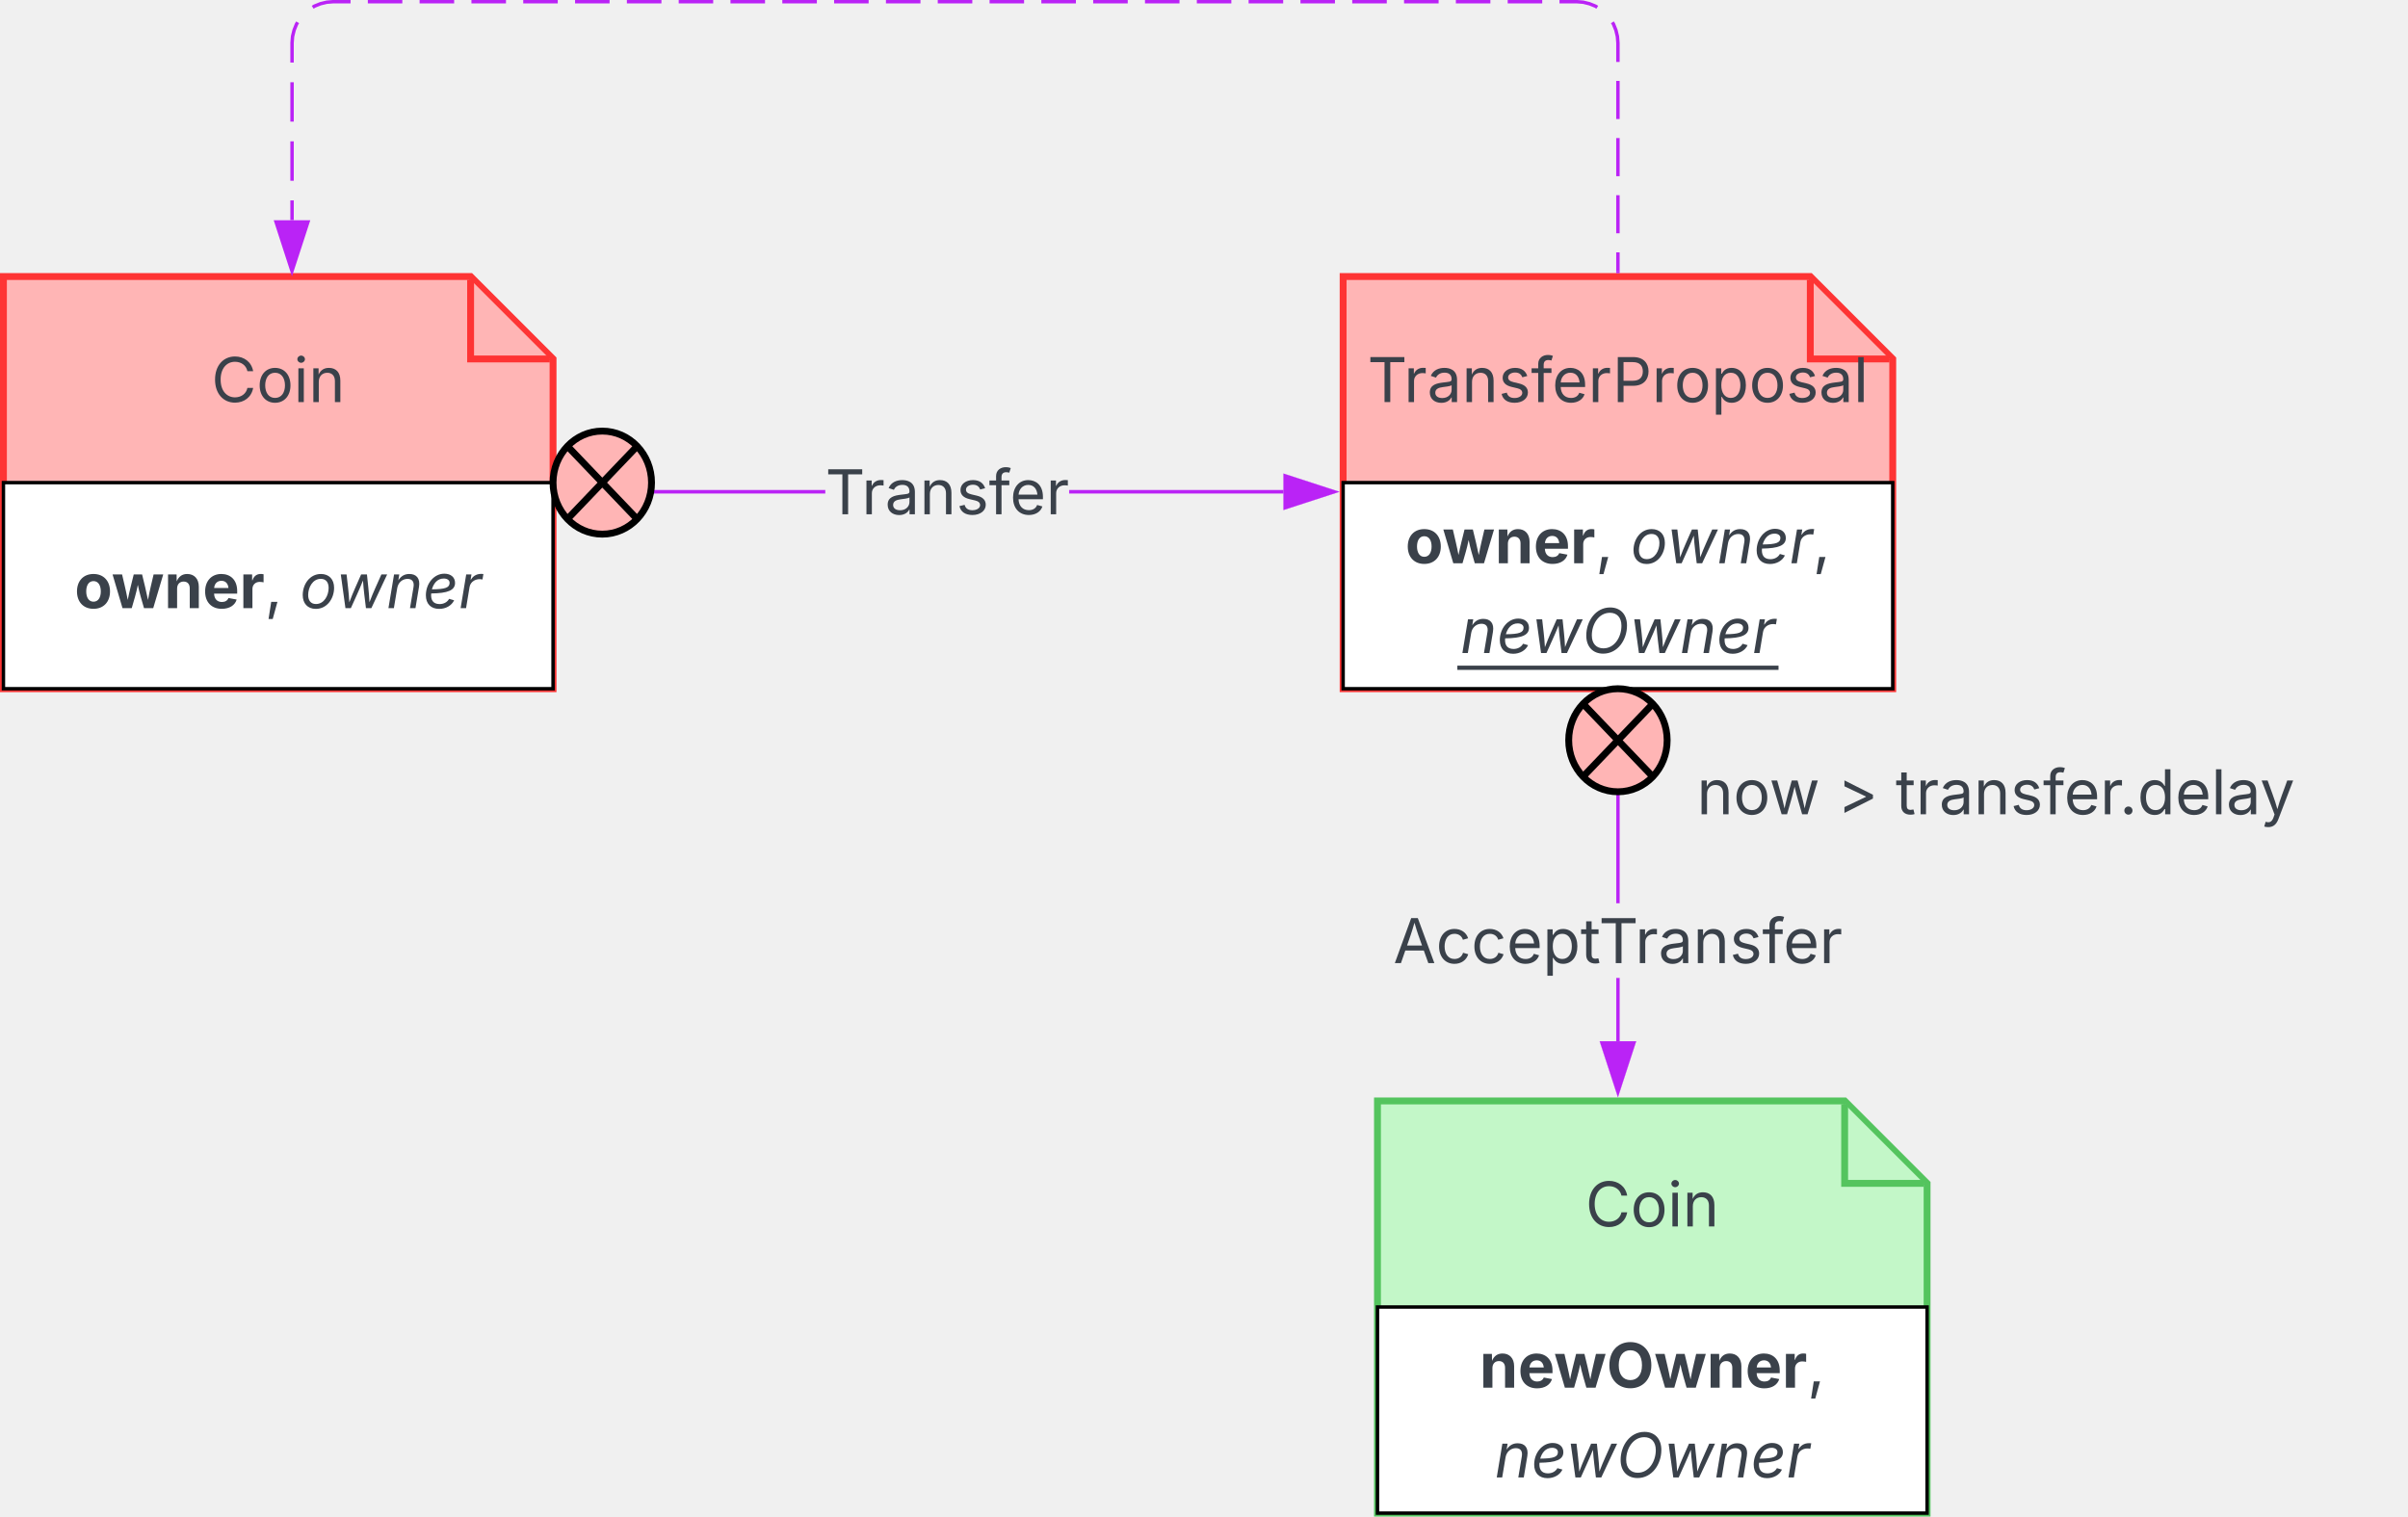
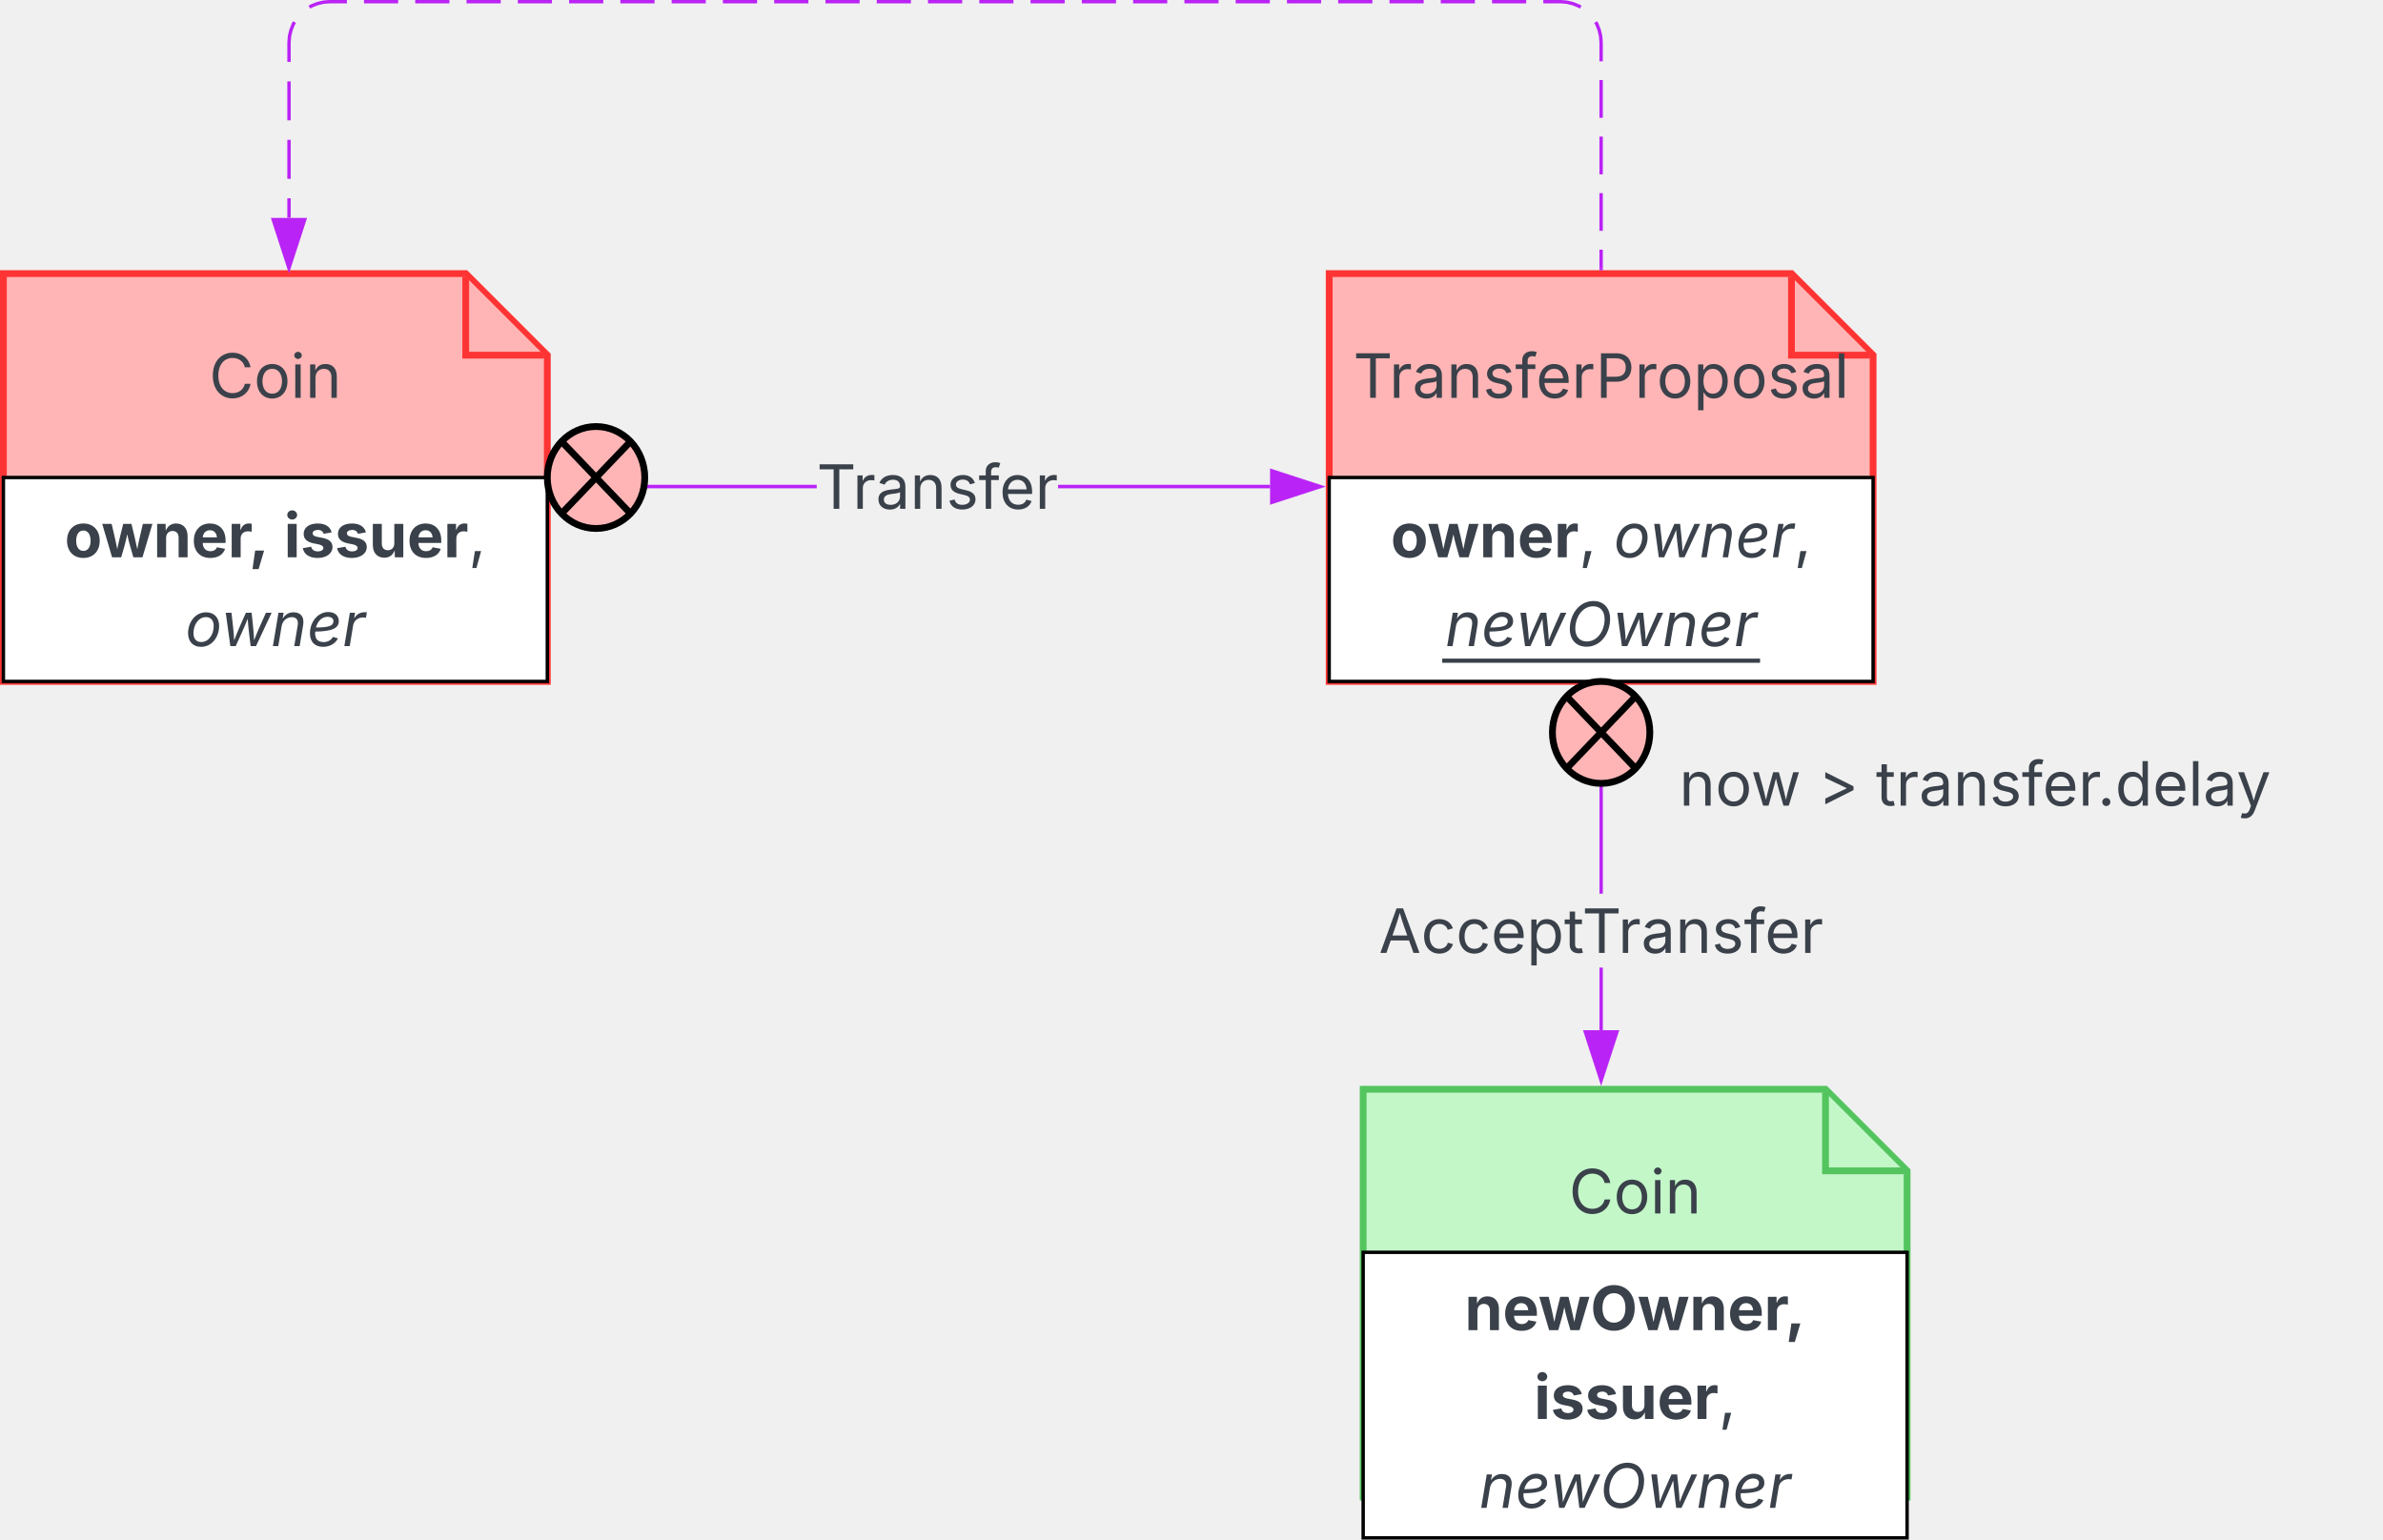
- <svg xmlns="http://www.w3.org/2000/svg" xmlns:ns1="lucid" xmlns:xlink="http://www.w3.org/1999/xlink" width="701" height="441.5">
+ <svg xmlns="http://www.w3.org/2000/svg" xmlns:ns1="lucid" xmlns:xlink="http://www.w3.org/1999/xlink" width="701" height="453.02">
  <g transform="translate(1701 1360.5)" ns1:page-tab-id="0_0">
    <path d="M-1460.76-1216.86H-1539v-.95h78.24zm133.38 0h-62.36v-.95h62.36z" stroke="#ba23f6" stroke-width=".05" fill="#ba23f6" />
    <path d="M-1539-1216.86h-.5v-.95h.5z" fill="#ba23f6" />
    <path stroke="#ba23f6" stroke-width=".05" fill="#ba23f6" />
    <path d="M-1312.62-1217.33l-14.26 4.63v-9.27z" fill="#ba23f6" />
    <path d="M-1311.08-1217.33l-16.28 5.3v-10.6zm-15.33 3.98l12.25-3.98-12.26-4z" stroke="#ba23f6" stroke-width=".05" fill="#ba23f6" />
    <use xlink:href="#a" transform="matrix(1,0,0,1,-1460.762,-1228.223) translate(0.005 17.4375)" />
    <path d="M-1229.53-1057.38h-.94v-18.4h.94zm0-40.18h-.94V-1159h.94z" stroke="#ba23f6" stroke-width=".05" fill="#ba23f6" />
    <path d="M-1229.53-1159h-.94v-.5h.94z" fill="#ba23f6" />
    <path stroke="#ba23f6" stroke-width=".05" fill="#ba23f6" />
    <path d="M-1230-1042.62l-4.63-14.26h9.27z" fill="#ba23f6" />
    <path d="M-1230-1041.08l-5.3-16.28h10.6zm-3.98-15.33l3.98 12.25 3.98-12.26z" stroke="#ba23f6" stroke-width=".05" fill="#ba23f6" />
    <use xlink:href="#b" transform="matrix(1,0,0,1,-1295.404,-1097.556) translate(0.005 17.4375)" />
    <path d="M-1240-1152a8 8 0 0 1 8-8h224a8 8 0 0 1 8 8v44a8 8 0 0 1-8 8h-224a8 8 0 0 1-8-8z" fill="none" />
    <use xlink:href="#c" transform="matrix(1,0,0,1,-1240,-1160) translate(32.96191 36.54785)" />
    <use xlink:href="#d" transform="matrix(1,0,0,1,-1240,-1160) translate(73.85742 36.54785)" />
    <use xlink:href="#e" transform="matrix(1,0,0,1,-1240,-1160) translate(90.8291 36.54785)" />
    <path d="M-1300-1040h136l24 24v96h-160z" stroke="#54c45e" stroke-width="2" fill="#c3f7c8" />
    <path d="M-1164-1039.05v23.05h23.05" stroke="#54c45e" stroke-width="2" fill="#c3f7c8" />
-     <path d="M-1300-980h160v60h-160z" stroke="#000" fill="#fff" />
-     <use xlink:href="#f" transform="matrix(1,0,0,1,-1295,-975) translate(24.7002 18.48027)" />
-     <use xlink:href="#g" transform="matrix(1,0,0,1,-1295,-975) translate(29.15186 44.61543)" />
+     <path d="M-1300-992.02h160V-908h-160z" stroke="#000" fill="#fff" />
+     <use xlink:href="#f" transform="matrix(1,0,0,1,-1295,-987.0248) translate(24.84961 17.9127)" />
+     <use xlink:href="#g" transform="matrix(1,0,0,1,-1295,-987.0248) translate(45.25781 44.04785)" />
+     <use xlink:href="#h" transform="matrix(1,0,0,1,-1295,-987.0248) translate(29.15186 70.18301)" />
    <path d="M-1300-1032a8 8 0 0 1 8-8h144a8 8 0 0 1 8 8v44a8 8 0 0 1-8 8h-144a8 8 0 0 1-8-8z" fill="none" />
-     <use xlink:href="#h" transform="matrix(1,0,0,1,-1300,-1040) translate(60.53223 36.54785)" />
+     <use xlink:href="#i" transform="matrix(1,0,0,1,-1300,-1040) translate(60.53223 36.54785)" />
    <path d="M-1310-1280h136l24 24v96h-160z" stroke="#fe3434" stroke-width="2" fill="#ffb5b5" />
    <path d="M-1174-1279.05v23.05h23.05" stroke="#fe3434" stroke-width="2" fill="#ffb5b5" />
    <path d="M-1310-1220h160v60h-160z" stroke="#000" fill="#fff" />
-     <use xlink:href="#i" transform="matrix(1,0,0,1,-1305,-1215) translate(13.10742 18.48027)" />
-     <use xlink:href="#j" transform="matrix(1,0,0,1,-1305,-1215) translate(78.70898 18.48027)" />
-     <use xlink:href="#k" transform="matrix(1,0,0,1,-1305,-1215) translate(29.15186 44.61543)" />
+     <use xlink:href="#j" transform="matrix(1,0,0,1,-1305,-1215) translate(13.10742 18.48027)" />
+     <use xlink:href="#k" transform="matrix(1,0,0,1,-1305,-1215) translate(78.70898 18.48027)" />
+     <use xlink:href="#l" transform="matrix(1,0,0,1,-1305,-1215) translate(29.15186 44.61543)" />
    <path d="M-1310-1272a8 8 0 0 1 8-8h144a8 8 0 0 1 8 8v44a8 8 0 0 1-8 8h-144a8 8 0 0 1-8-8z" fill="none" />
-     <use xlink:href="#l" transform="matrix(1,0,0,1,-1310,-1280) translate(7.072754 36.54785)" />
+     <use xlink:href="#m" transform="matrix(1,0,0,1,-1310,-1280) translate(7.072754 36.54785)" />
    <path d="M-1700-1280h136l24 24v96h-160z" stroke="#fe3434" stroke-width="2" fill="#ffb5b5" />
    <path d="M-1564-1279.05v23.05h23.05" stroke="#fe3434" stroke-width="2" fill="#ffb5b5" />
    <path d="M-1700-1220h160v60h-160z" stroke="#000" fill="#fff" />
-     <use xlink:href="#i" transform="matrix(1,0,0,1,-1695,-1215) translate(15.7002 31.54785)" />
-     <use xlink:href="#m" transform="matrix(1,0,0,1,-1695,-1215) translate(81.30176 31.54785)" />
+     <use xlink:href="#n" transform="matrix(1,0,0,1,-1695,-1215) translate(13.00635 18.48027)" />
+     <use xlink:href="#g" transform="matrix(1,0,0,1,-1695,-1215) translate(77.50928 18.48027)" />
+     <use xlink:href="#o" transform="matrix(1,0,0,1,-1695,-1215) translate(48.50098 44.61543)" />
    <path d="M-1700-1272a8 8 0 0 1 8-8h144a8 8 0 0 1 8 8v44a8 8 0 0 1-8 8h-144a8 8 0 0 1-8-8z" fill="none" />
-     <use xlink:href="#h" transform="matrix(1,0,0,1,-1700,-1280) translate(60.53223 36.54785)" />
+     <g>
+       <use xlink:href="#i" transform="matrix(1,0,0,1,-1700,-1280) translate(60.53223 36.54785)" />
+     </g>
    <path d="M-1230-1281.5v-5.54m0-5.54v-11.1m0-5.53v-11.1m0-5.53v-11.1m0-5.53v-5.54l-.15-1.88-.44-1.83-.7-1.75-.34-.53m-4.38-4.38l-.53-.33-1.74-.7-1.82-.45-1.88-.15h-5.03m-5.03 0h-10.05m-5.04 0h-10.05m-5.02 0h-10.06m-5.03 0h-10.06m-5.03 0h-10.04m-5.03 0h-10.06m-5.03 0h-10.05m-5.04 0h-10.05m-5.02 0h-10.06m-5.03 0h-10.06m-5.03 0h-10.04m-5.03 0h-10.06m-5.03 0h-10.05m-5.04 0h-10.05m-5.02 0h-10.06m-5.03 0h-10.06m-5.03 0h-10.04m-5.03 0h-10.06m-5.03 0h-10.05m-5.04 0h-10.05m-5.02 0h-10.06m-5.03 0h-10.06m-5.03 0h-10.04m-5.03 0h-5.03l-1.88.15-1.83.44-1.75.7-.53.34m-4.38 4.38l-.33.53-.7 1.74-.45 1.82-.15 1.88v5.73m0 5.74v11.47m0 5.74v11.47m0 5.73v5.74" stroke="#ba23f6" fill="none" />
    <path d="M-1229.53-1281h-.94v-.5h.94z" stroke="#ba23f6" stroke-width=".05" fill="#ba23f6" />
    <path d="M-1616-1281.62l-4.63-14.26h9.27z" stroke="#ba23f6" fill="#ba23f6" />
    <path d="M-1511.33-1220c0 8.28-6.42 15-14.34 15-7.9 0-14.33-6.72-14.33-15 0-8.28 6.42-15 14.33-15 7.92 0 14.34 6.72 14.34 15zm-24.47-10.6l20.27 21.2m-20.27 0l20.27-21.2M-1215.67-1145c0 8.28-6.4 15-14.33 15-7.92 0-14.33-6.72-14.33-15 0-8.28 6.4-15 14.33-15 7.92 0 14.33 6.72 14.33 15zm-24.47-10.6l20.28 21.2m-20.28 0l20.28-21.2" stroke="#000" stroke-width="2" fill="#ffb5b5" />
    <defs>
-       <path fill="#3a414a" d="M98-1322v-168h1126v168H757V0H567v-1322H98" id="n" />
-       <path fill="#3a414a" d="M158 0v-1118h174v172h12c41-113 157-188 290-188 26 0 70 2 91 3v181c-11-2-60-10-108-10-161 0-279 109-279 260V0H158" id="o" />
-       <path fill="#3a414a" d="M471 26C259 26 90-98 90-318c0-256 228-303 435-329 202-27 287-16 287-108 0-139-79-219-234-219-161 0-248 86-283 164l-173-57c86-203 278-265 451-265 150 0 419 46 419 395V0H815v-152h-12C765-73 660 26 471 26zm31-159c199 0 310-134 310-271v-155c-30 35-226 55-295 64-131 17-246 59-246 186 0 116 97 176 231 176" id="p" />
-       <path fill="#3a414a" d="M338-670V0H158v-1118h173l1 207c72-158 192-221 342-221 226 0 378 139 378 422V0H872v-695c0-172-96-275-252-275-161 0-282 109-282 300" id="q" />
-       <path fill="#3a414a" d="M538 24C308 24 148-78 108-271l171-41c32 123 123 178 257 178 156 0 256-77 256-169 0-77-54-128-164-154l-186-44c-203-48-300-148-300-305 0-192 176-326 414-326 230 0 351 112 402 269l-163 42c-31-80-94-158-238-158-133 0-233 69-233 162 0 83 57 129 188 160l169 40c203 48 298 149 298 302 0 196-179 339-441 339" id="r" />
-       <path fill="#3a414a" d="M678-1118v154H420V0H240v-964H20v-154h220v-149c0-194 155-293 318-293 85 0 141 18 168 30l-50 154c-19-6-47-17-97-17-111 0-159 58-159 166v109h258" id="s" />
-       <path fill="#3a414a" d="M628 24c-324 0-524-230-524-574 0-343 198-582 503-582 237 0 487 146 487 559v75H286c9 234 145 362 343 362 132 0 231-58 273-172l174 48C1024-91 857 24 628 24zM287-650h624c-17-190-120-322-304-322-192 0-309 151-320 322" id="t" />
+       <path fill="#3a414a" d="M98-1322v-168h1126v168H757V0H567v-1322H98" id="p" />
+       <path fill="#3a414a" d="M158 0v-1118h174v172h12c41-113 157-188 290-188 26 0 70 2 91 3v181c-11-2-60-10-108-10-161 0-279 109-279 260V0H158" id="q" />
+       <path fill="#3a414a" d="M471 26C259 26 90-98 90-318c0-256 228-303 435-329 202-27 287-16 287-108 0-139-79-219-234-219-161 0-248 86-283 164l-173-57c86-203 278-265 451-265 150 0 419 46 419 395V0H815v-152h-12C765-73 660 26 471 26zm31-159c199 0 310-134 310-271v-155c-30 35-226 55-295 64-131 17-246 59-246 186 0 116 97 176 231 176" id="r" />
+       <path fill="#3a414a" d="M338-670V0H158v-1118h173l1 207c72-158 192-221 342-221 226 0 378 139 378 422V0H872v-695c0-172-96-275-252-275-161 0-282 109-282 300" id="s" />
+       <path fill="#3a414a" d="M538 24C308 24 148-78 108-271l171-41c32 123 123 178 257 178 156 0 256-77 256-169 0-77-54-128-164-154l-186-44c-203-48-300-148-300-305 0-192 176-326 414-326 230 0 351 112 402 269l-163 42c-31-80-94-158-238-158-133 0-233 69-233 162 0 83 57 129 188 160l169 40c203 48 298 149 298 302 0 196-179 339-441 339" id="t" />
+       <path fill="#3a414a" d="M678-1118v154H420V0H240v-964H20v-154h220v-149c0-194 155-293 318-293 85 0 141 18 168 30l-50 154c-19-6-47-17-97-17-111 0-159 58-159 166v109h258" id="u" />
+       <path fill="#3a414a" d="M628 24c-324 0-524-230-524-574 0-343 198-582 503-582 237 0 487 146 487 559v75H286c9 234 145 362 343 362 132 0 231-58 273-172l174 48C1024-91 857 24 628 24zM287-650h624c-17-190-120-322-304-322-192 0-309 151-320 322" id="v" />
      <g id="a">
-         <use transform="matrix(0.008789062,0,0,0.008789062,0,0)" xlink:href="#n" />
-         <use transform="matrix(0.008789062,0,0,0.008789062,10.59961,0)" xlink:href="#o" />
-         <use transform="matrix(0.008789062,0,0,0.008789062,17.37598,0)" xlink:href="#p" />
-         <use transform="matrix(0.008789062,0,0,0.008789062,27.4834,0)" xlink:href="#q" />
-         <use transform="matrix(0.008789062,0,0,0.008789062,38.11816,0)" xlink:href="#r" />
-         <use transform="matrix(0.008789062,0,0,0.008789062,47.61914,0)" xlink:href="#s" />
-         <use transform="matrix(0.008789062,0,0,0.008789062,53.75391,0)" xlink:href="#t" />
-         <use transform="matrix(0.008789062,0,0,0.008789062,64.24805,0)" xlink:href="#o" />
-       </g>
-       <path fill="#3a414a" d="M52 0l541-1490h220L1361 0h-200l-149-416H398L254 0H52zm404-582h497c-103-290-145-390-251-756-108 377-145 460-246 756" id="u" />
-       <path fill="#3a414a" d="M613 24c-304 0-509-231-509-576 0-350 205-580 509-580 216 0 392 114 453 309l-173 49c-33-115-133-197-280-197-223 0-326 196-326 419 0 220 103 415 326 415 150 0 252-85 285-206l172 49C1010-95 832 24 613 24" id="v" />
-       <path fill="#3a414a" d="M158 418v-1536h174v179h20c37-59 106-193 324-193 279 0 474 222 474 576 0 356-194 580-473 580-213 0-288-135-325-197h-14v591H158zm492-555c209 0 317-186 317-421 0-232-105-413-317-413-206 0-314 166-314 413 0 249 111 421 314 421" id="w" />
-       <path fill="#3a414a" d="M598-1118v154H368v674c0 100 37 144 132 144 23 0 62-6 92-12L629-6c-37 13-88 20-134 20-193 0-307-107-307-290v-688H20v-154h168v-266h180v266h230" id="x" />
+         <use transform="matrix(0.008789062,0,0,0.008789062,0,0)" xlink:href="#p" />
+         <use transform="matrix(0.008789062,0,0,0.008789062,10.59961,0)" xlink:href="#q" />
+         <use transform="matrix(0.008789062,0,0,0.008789062,17.37598,0)" xlink:href="#r" />
+         <use transform="matrix(0.008789062,0,0,0.008789062,27.4834,0)" xlink:href="#s" />
+         <use transform="matrix(0.008789062,0,0,0.008789062,38.11816,0)" xlink:href="#t" />
+         <use transform="matrix(0.008789062,0,0,0.008789062,47.61914,0)" xlink:href="#u" />
+         <use transform="matrix(0.008789062,0,0,0.008789062,53.75391,0)" xlink:href="#v" />
+         <use transform="matrix(0.008789062,0,0,0.008789062,64.24805,0)" xlink:href="#q" />
+       </g>
+       <path fill="#3a414a" d="M52 0l541-1490h220L1361 0h-200l-149-416H398L254 0H52zm404-582h497c-103-290-145-390-251-756-108 377-145 460-246 756" id="w" />
+       <path fill="#3a414a" d="M613 24c-304 0-509-231-509-576 0-350 205-580 509-580 216 0 392 114 453 309l-173 49c-33-115-133-197-280-197-223 0-326 196-326 419 0 220 103 415 326 415 150 0 252-85 285-206l172 49C1010-95 832 24 613 24" id="x" />
+       <path fill="#3a414a" d="M158 418v-1536h174v179h20c37-59 106-193 324-193 279 0 474 222 474 576 0 356-194 580-473 580-213 0-288-135-325-197h-14v591H158zm492-555c209 0 317-186 317-421 0-232-105-413-317-413-206 0-314 166-314 413 0 249 111 421 314 421" id="y" />
+       <path fill="#3a414a" d="M598-1118v154H368v674c0 100 37 144 132 144 23 0 62-6 92-12L629-6c-37 13-88 20-134 20-193 0-307-107-307-290v-688H20v-154h168v-266h180v266h230" id="z" />
      <g id="b">
-         <use transform="matrix(0.008789062,0,0,0.008789062,0,0)" xlink:href="#u" />
-         <use transform="matrix(0.008789062,0,0,0.008789062,12.41895,0)" xlink:href="#v" />
-         <use transform="matrix(0.008789062,0,0,0.008789062,22.70215,0)" xlink:href="#v" />
-         <use transform="matrix(0.008789062,0,0,0.008789062,32.98535,0)" xlink:href="#t" />
-         <use transform="matrix(0.008789062,0,0,0.008789062,43.47949,0)" xlink:href="#w" />
-         <use transform="matrix(0.008789062,0,0,0.008789062,54.50098,0)" xlink:href="#x" />
-         <use transform="matrix(0.008789062,0,0,0.008789062,59.7832,0)" xlink:href="#n" />
-         <use transform="matrix(0.008789062,0,0,0.008789062,70.38281,0)" xlink:href="#o" />
-         <use transform="matrix(0.008789062,0,0,0.008789062,77.15918,0)" xlink:href="#p" />
-         <use transform="matrix(0.008789062,0,0,0.008789062,87.2666,0)" xlink:href="#q" />
-         <use transform="matrix(0.008789062,0,0,0.008789062,97.90137,0)" xlink:href="#r" />
-         <use transform="matrix(0.008789062,0,0,0.008789062,107.4023,0)" xlink:href="#s" />
-         <use transform="matrix(0.008789062,0,0,0.008789062,113.5371,0)" xlink:href="#t" />
-         <use transform="matrix(0.008789062,0,0,0.008789062,124.0312,0)" xlink:href="#o" />
-       </g>
-       <path fill="#3a414a" d="M613 24c-304 0-509-231-509-576 0-350 205-580 509-580 305 0 511 230 511 580 0 345-206 576-511 576zm0-161c226 0 329-195 329-415 0-222-103-419-329-419-223 0-326 196-326 419 0 220 103 415 326 415" id="y" />
-       <path fill="#3a414a" d="M409 0L70-1118h191c89 329 165 560 243 925 75-353 154-601 240-925h192c85 325 161 564 235 922 77-354 157-598 244-922h191L1267 0h-179c-86-307-176-590-250-913C763-588 675-308 588 0H409" id="z" />
+         <use transform="matrix(0.008789062,0,0,0.008789062,0,0)" xlink:href="#w" />
+         <use transform="matrix(0.008789062,0,0,0.008789062,12.41895,0)" xlink:href="#x" />
+         <use transform="matrix(0.008789062,0,0,0.008789062,22.70215,0)" xlink:href="#x" />
+         <use transform="matrix(0.008789062,0,0,0.008789062,32.98535,0)" xlink:href="#v" />
+         <use transform="matrix(0.008789062,0,0,0.008789062,43.47949,0)" xlink:href="#y" />
+         <use transform="matrix(0.008789062,0,0,0.008789062,54.50098,0)" xlink:href="#z" />
+         <use transform="matrix(0.008789062,0,0,0.008789062,59.7832,0)" xlink:href="#p" />
+         <use transform="matrix(0.008789062,0,0,0.008789062,70.38281,0)" xlink:href="#q" />
+         <use transform="matrix(0.008789062,0,0,0.008789062,77.15918,0)" xlink:href="#r" />
+         <use transform="matrix(0.008789062,0,0,0.008789062,87.2666,0)" xlink:href="#s" />
+         <use transform="matrix(0.008789062,0,0,0.008789062,97.90137,0)" xlink:href="#t" />
+         <use transform="matrix(0.008789062,0,0,0.008789062,107.4023,0)" xlink:href="#u" />
+         <use transform="matrix(0.008789062,0,0,0.008789062,113.5371,0)" xlink:href="#v" />
+         <use transform="matrix(0.008789062,0,0,0.008789062,124.0312,0)" xlink:href="#q" />
+       </g>
+       <path fill="#3a414a" d="M613 24c-304 0-509-231-509-576 0-350 205-580 509-580 305 0 511 230 511 580 0 345-206 576-511 576zm0-161c226 0 329-195 329-415 0-222-103-419-329-419-223 0-326 196-326 419 0 220 103 415 326 415" id="A" />
+       <path fill="#3a414a" d="M409 0L70-1118h191c89 329 165 560 243 925 75-353 154-601 240-925h192c85 325 161 564 235 922 77-354 157-598 244-922h191L1267 0h-179c-86-307-176-590-250-913C763-588 675-308 588 0H409" id="B" />
      <g id="c">
-         <use transform="matrix(0.008789062,0,0,0.008789062,0,0)" xlink:href="#q" />
-         <use transform="matrix(0.008789062,0,0,0.008789062,10.63477,0)" xlink:href="#y" />
-         <use transform="matrix(0.008789062,0,0,0.008789062,21.10254,0)" xlink:href="#z" />
-       </g>
-       <path fill="#3a414a" d="M1181-520L237-44v-194l712-338v-12L237-926v-196l944 476v126" id="A" />
-       <use transform="matrix(0.008789062,0,0,0.008789062,0,0)" xlink:href="#A" id="d" />
-       <path fill="#3a414a" d="M295 13c-75 0-135-60-135-135s60-135 135-135 135 60 135 135S370 13 295 13" id="B" />
-       <path fill="#3a414a" d="M577 24c-279 0-473-224-473-580 0-354 195-576 474-576 218 0 287 134 324 193h14v-551h180V0H922v-173h-20C865-111 790 24 577 24zm27-161c203 0 314-172 314-421 0-247-108-413-314-413-212 0-317 181-317 413 0 235 108 421 317 421" id="C" />
-       <path fill="#3a414a" d="M338-1490V0H158v-1490h180" id="D" />
-       <path fill="#3a414a" d="M140 405l46-156c120 36 205 19 263-150l32-93L54-1118h197c107 313 237 620 324 950 87-331 219-637 326-950h196L606 167c-68 178-176 259-334 259-64 0-113-12-132-21" id="E" />
+         <use transform="matrix(0.008789062,0,0,0.008789062,0,0)" xlink:href="#s" />
+         <use transform="matrix(0.008789062,0,0,0.008789062,10.63477,0)" xlink:href="#A" />
+         <use transform="matrix(0.008789062,0,0,0.008789062,21.10254,0)" xlink:href="#B" />
+       </g>
+       <path fill="#3a414a" d="M1181-520L237-44v-194l712-338v-12L237-926v-196l944 476v126" id="C" />
+       <use transform="matrix(0.008789062,0,0,0.008789062,0,0)" xlink:href="#C" id="d" />
+       <path fill="#3a414a" d="M295 13c-75 0-135-60-135-135s60-135 135-135 135 60 135 135S370 13 295 13" id="D" />
+       <path fill="#3a414a" d="M577 24c-279 0-473-224-473-580 0-354 195-576 474-576 218 0 287 134 324 193h14v-551h180V0H922v-173h-20C865-111 790 24 577 24zm27-161c203 0 314-172 314-421 0-247-108-413-314-413-212 0-317 181-317 413 0 235 108 421 317 421" id="E" />
+       <path fill="#3a414a" d="M338-1490V0H158v-1490h180" id="F" />
+       <path fill="#3a414a" d="M140 405l46-156c120 36 205 19 263-150l32-93L54-1118h197c107 313 237 620 324 950 87-331 219-637 326-950h196L606 167c-68 178-176 259-334 259-64 0-113-12-132-21" id="G" />
      <g id="e">
-         <use transform="matrix(0.008789062,0,0,0.008789062,0,0)" xlink:href="#x" />
-         <use transform="matrix(0.008789062,0,0,0.008789062,5.888672,0)" xlink:href="#o" />
-         <use transform="matrix(0.008789062,0,0,0.008789062,12.66504,0)" xlink:href="#p" />
-         <use transform="matrix(0.008789062,0,0,0.008789062,22.77246,0)" xlink:href="#q" />
-         <use transform="matrix(0.008789062,0,0,0.008789062,33.40723,0)" xlink:href="#r" />
-         <use transform="matrix(0.008789062,0,0,0.008789062,42.9082,0)" xlink:href="#s" />
-         <use transform="matrix(0.008789062,0,0,0.008789062,49.04297,0)" xlink:href="#t" />
-         <use transform="matrix(0.008789062,0,0,0.008789062,59.53711,0)" xlink:href="#o" />
-         <use transform="matrix(0.008789062,0,0,0.008789062,65.18848,0)" xlink:href="#B" />
-         <use transform="matrix(0.008789062,0,0,0.008789062,70.37402,0)" xlink:href="#C" />
-         <use transform="matrix(0.008789062,0,0,0.008789062,81.39551,0)" xlink:href="#t" />
-         <use transform="matrix(0.008789062,0,0,0.008789062,91.88965,0)" xlink:href="#D" />
-         <use transform="matrix(0.008789062,0,0,0.008789062,96.24902,0)" xlink:href="#p" />
-         <use transform="matrix(0.008789062,0,0,0.008789062,106.0928,0)" xlink:href="#E" />
-       </g>
-       <path fill="#3a414a" d="M428-647V0H128v-1118h283l4 231c63-156 176-245 348-245 232 0 384 159 384 421V0H847v-659c0-139-76-222-202-222-128 0-217 86-217 234" id="F" />
-       <path fill="#3a414a" d="M633 22C291 22 81-200 81-553c0-345 210-579 537-579 292 0 525 185 525 567v84H378c7 183 109 277 260 277 105 0 184-46 216-132l272 51C1071-99 893 22 633 22zM380-669h474c-15-146-94-237-233-237-143 0-229 99-241 237" id="G" />
-       <path fill="#3a414a" d="M361 0L31-1118h315c68 295 127 523 188 845 63-317 128-551 199-845h276c71 296 131 525 196 846 57-321 119-552 186-846h319L1378 0h-305c-73-261-148-486-204-771C813-484 740-261 666 0H361" id="H" />
-       <path fill="#3a414a" d="M789 20C394 20 94-260 94-744c0-487 300-766 695-766s695 279 695 766c0 485-300 764-695 764zm0-271c231 0 385-174 385-493 0-321-154-495-385-495s-385 175-385 495c0 319 154 493 385 493" id="I" />
-       <path fill="#3a414a" d="M128 0v-1118h290v195h12c54-169 184-238 367-200v268c-27-8-86-15-130-15-138 0-239 95-239 234V0H128" id="J" />
-       <path fill="#3a414a" d="M128 359l88-567h206L266 359H128" id="K" />
+         <use transform="matrix(0.008789062,0,0,0.008789062,0,0)" xlink:href="#z" />
+         <use transform="matrix(0.008789062,0,0,0.008789062,5.888672,0)" xlink:href="#q" />
+         <use transform="matrix(0.008789062,0,0,0.008789062,12.66504,0)" xlink:href="#r" />
+         <use transform="matrix(0.008789062,0,0,0.008789062,22.77246,0)" xlink:href="#s" />
+         <use transform="matrix(0.008789062,0,0,0.008789062,33.40723,0)" xlink:href="#t" />
+         <use transform="matrix(0.008789062,0,0,0.008789062,42.9082,0)" xlink:href="#u" />
+         <use transform="matrix(0.008789062,0,0,0.008789062,49.04297,0)" xlink:href="#v" />
+         <use transform="matrix(0.008789062,0,0,0.008789062,59.53711,0)" xlink:href="#q" />
+         <use transform="matrix(0.008789062,0,0,0.008789062,65.18848,0)" xlink:href="#D" />
+         <use transform="matrix(0.008789062,0,0,0.008789062,70.37402,0)" xlink:href="#E" />
+         <use transform="matrix(0.008789062,0,0,0.008789062,81.39551,0)" xlink:href="#v" />
+         <use transform="matrix(0.008789062,0,0,0.008789062,91.88965,0)" xlink:href="#F" />
+         <use transform="matrix(0.008789062,0,0,0.008789062,96.24902,0)" xlink:href="#r" />
+         <use transform="matrix(0.008789062,0,0,0.008789062,106.0928,0)" xlink:href="#G" />
+       </g>
+       <path fill="#3a414a" d="M428-647V0H128v-1118h283l4 231c63-156 176-245 348-245 232 0 384 159 384 421V0H847v-659c0-139-76-222-202-222-128 0-217 86-217 234" id="H" />
+       <path fill="#3a414a" d="M633 22C291 22 81-200 81-553c0-345 210-579 537-579 292 0 525 185 525 567v84H378c7 183 109 277 260 277 105 0 184-46 216-132l272 51C1071-99 893 22 633 22zM380-669h474c-15-146-94-237-233-237-143 0-229 99-241 237" id="I" />
+       <path fill="#3a414a" d="M361 0L31-1118h315c68 295 127 523 188 845 63-317 128-551 199-845h276c71 296 131 525 196 846 57-321 119-552 186-846h319L1378 0h-305c-73-261-148-486-204-771C813-484 740-261 666 0H361" id="J" />
+       <path fill="#3a414a" d="M789 20C394 20 94-260 94-744c0-487 300-766 695-766s695 279 695 766c0 485-300 764-695 764zm0-271c231 0 385-174 385-493 0-321-154-495-385-495s-385 175-385 495c0 319 154 493 385 493" id="K" />
+       <path fill="#3a414a" d="M128 0v-1118h290v195h12c54-169 184-238 367-200v268c-27-8-86-15-130-15-138 0-239 95-239 234V0H128" id="L" />
+       <path fill="#3a414a" d="M119 395l88-620h300L323 395H119" id="M" />
      <g id="f">
-         <use transform="matrix(0.008789062,0,0,0.008789062,0,0)" xlink:href="#F" />
-         <use transform="matrix(0.008789062,0,0,0.008789062,11.20605,0)" xlink:href="#G" />
-         <use transform="matrix(0.008789062,0,0,0.008789062,21.68262,0)" xlink:href="#H" />
-         <use transform="matrix(0.008789062,0,0,0.008789062,36.98438,0)" xlink:href="#I" />
-         <use transform="matrix(0.008789062,0,0,0.008789062,50.85352,0)" xlink:href="#H" />
-         <use transform="matrix(0.008789062,0,0,0.008789062,66.15527,0)" xlink:href="#F" />
-         <use transform="matrix(0.008789062,0,0,0.008789062,77.36133,0)" xlink:href="#G" />
-         <use transform="matrix(0.008789062,0,0,0.008789062,88.08398,0)" xlink:href="#J" />
-         <use transform="matrix(0.008789062,0,0,0.008789062,95.41406,0)" xlink:href="#K" />
-       </g>
-       <path fill="#3a414a" d="M356-664L245 0H65l186-1118h173l-32 197c96-152 219-211 366-211 232 0 366 145 319 428L960 0H779l117-701c29-174-48-269-198-269-165 0-310 115-342 306" id="L" />
-       <path fill="#3a414a" d="M535 24C259 24 94-144 94-427c0-392 272-715 610-715 216 0 356 119 356 305 0 244-237 344-790 350-18 199 49 349 276 352 142 0 260-66 317-173l167 47C947-85 756 24 535 24zM294-623c447-4 586-57 586-218 0-85-78-141-194-141-220 0-342 177-392 359" id="M" />
-       <path fill="#3a414a" d="M317 0L163-1118h191c34 329 72 559 91 925 130-352 253-602 392-925h192c32 328 66 558 83 922 132-350 256-600 396-922h191L1175 0H996c-36-314-76-577-98-915C766-585 635-312 496 0H317" id="N" />
-       <path fill="#3a414a" d="M699 20c-338 0-560-226-560-600 0-472 307-930 791-930 337 0 558 226 558 599 0 474-306 931-789 931zm7-176c374 0 598-379 598-750 0-280-157-428-381-428-373 0-600 379-600 749 0 280 158 429 383 429" id="O" />
-       <path fill="#3a414a" d="M66 0l185-1118h174l-28 172h12c78-136 219-209 411-185l-30 181c-211-47-398 67-428 250L246 0H66" id="P" />
+         <use transform="matrix(0.008789062,0,0,0.008789062,0,0)" xlink:href="#H" />
+         <use transform="matrix(0.008789062,0,0,0.008789062,11.20605,0)" xlink:href="#I" />
+         <use transform="matrix(0.008789062,0,0,0.008789062,21.68262,0)" xlink:href="#J" />
+         <use transform="matrix(0.008789062,0,0,0.008789062,36.98438,0)" xlink:href="#K" />
+         <use transform="matrix(0.008789062,0,0,0.008789062,50.85352,0)" xlink:href="#J" />
+         <use transform="matrix(0.008789062,0,0,0.008789062,66.15527,0)" xlink:href="#H" />
+         <use transform="matrix(0.008789062,0,0,0.008789062,77.36133,0)" xlink:href="#I" />
+         <use transform="matrix(0.008789062,0,0,0.008789062,88.08398,0)" xlink:href="#L" />
+         <use transform="matrix(0.008789062,0,0,0.008789062,94.28906,0)" xlink:href="#M" />
+       </g>
+       <path fill="#3a414a" d="M128 0v-1118h300V0H128zm150-1264c-91 0-165-68-165-154 0-85 74-154 165-154 90 0 165 69 165 154 0 86-75 154-165 154" id="N" />
+       <path fill="#3a414a" d="M572 22C302 22 117-98 78-306l279-48c29 105 101 156 224 156 114 0 185-48 185-115 0-118-228-130-337-155-215-49-322-150-322-317 0-215 187-347 470-347 265 0 424 116 466 298l-266 47c-24-76-87-130-196-130-98 0-174 46-174 113 0 56 38 95 144 117l201 40c216 44 320 143 320 302 0 220-207 367-500 367" id="O" />
+       <path fill="#3a414a" d="M513 14c-232 0-385-159-385-421v-711h300v659c0 139 76 222 202 222 127 0 217-86 217-234v-647h301V0H864l-4-232C797-74 683 14 513 14" id="P" />
+       <path fill="#3a414a" d="M128 359l88-567h206L266 359H128" id="Q" />
      <g id="g">
-         <use transform="matrix(0.008789062,0,0,0.008789062,0,0)" xlink:href="#L" />
-         <use transform="matrix(0.008789062,0,0,0.008789062,10.64355,0)" xlink:href="#M" />
-         <use transform="matrix(0.008789062,0,0,0.008789062,20.68066,0)" xlink:href="#N" />
-         <use transform="matrix(0.008789062,0,0,0.008789062,35.41113,0)" xlink:href="#O" />
-         <use transform="matrix(0.008789062,0,0,0.008789062,49.1748,0)" xlink:href="#N" />
-         <use transform="matrix(0.008789062,0,0,0.008789062,63.90527,0)" xlink:href="#L" />
-         <use transform="matrix(0.008789062,0,0,0.008789062,74.54883,0)" xlink:href="#M" />
-         <use transform="matrix(0.008789062,0,0,0.008789062,84.91113,0)" xlink:href="#P" />
-       </g>
-       <path fill="#3a414a" d="M783 20c-382 0-661-292-661-764 0-473 279-766 661-766 302 0 548 182 601 489h-190c-42-204-217-313-411-313-268 0-476 208-476 590 0 381 209 588 476 588 195 0 369-110 411-313h190c-52 303-296 489-601 489" id="Q" />
-       <path fill="#3a414a" d="M158 0v-1118h180V0H158zm91-1301c-68 0-125-53-125-119s57-119 125-119c69 0 126 53 126 119s-57 119-126 119" id="R" />
+         <use transform="matrix(0.008789062,0,0,0.008789062,0,0)" xlink:href="#N" />
+         <use transform="matrix(0.008789062,0,0,0.008789062,4.87793,0)" xlink:href="#O" />
+         <use transform="matrix(0.008789062,0,0,0.008789062,14.95898,0)" xlink:href="#O" />
+         <use transform="matrix(0.008789062,0,0,0.008789062,25.04004,0)" xlink:href="#P" />
+         <use transform="matrix(0.008789062,0,0,0.008789062,36.24609,0)" xlink:href="#I" />
+         <use transform="matrix(0.008789062,0,0,0.008789062,46.96875,0)" xlink:href="#L" />
+         <use transform="matrix(0.008789062,0,0,0.008789062,54.29883,0)" xlink:href="#Q" />
+       </g>
+       <path fill="#3a414a" d="M356-664L245 0H65l186-1118h173l-32 197c96-152 219-211 366-211 232 0 366 145 319 428L960 0H779l117-701c29-174-48-269-198-269-165 0-310 115-342 306" id="R" />
+       <path fill="#3a414a" d="M535 24C259 24 94-144 94-427c0-392 272-715 610-715 216 0 356 119 356 305 0 244-237 344-790 350-18 199 49 349 276 352 142 0 260-66 317-173l167 47C947-85 756 24 535 24zM294-623c447-4 586-57 586-218 0-85-78-141-194-141-220 0-342 177-392 359" id="S" />
+       <path fill="#3a414a" d="M317 0L163-1118h191c34 329 72 559 91 925 130-352 253-602 392-925h192c32 328 66 558 83 922 132-350 256-600 396-922h191L1175 0H996c-36-314-76-577-98-915C766-585 635-312 496 0H317" id="T" />
+       <path fill="#3a414a" d="M699 20c-338 0-560-226-560-600 0-472 307-930 791-930 337 0 558 226 558 599 0 474-306 931-789 931zm7-176c374 0 598-379 598-750 0-280-157-428-381-428-373 0-600 379-600 749 0 280 158 429 383 429" id="U" />
+       <path fill="#3a414a" d="M66 0l185-1118h174l-28 172h12c78-136 219-209 411-185l-30 181c-211-47-398 67-428 250L246 0H66" id="V" />
      <g id="h">
-         <use transform="matrix(0.008789062,0,0,0.008789062,0,0)" xlink:href="#Q" />
-         <use transform="matrix(0.008789062,0,0,0.008789062,13.14844,0)" xlink:href="#y" />
-         <use transform="matrix(0.008789062,0,0,0.008789062,23.94141,0)" xlink:href="#R" />
-         <use transform="matrix(0.008789062,0,0,0.008789062,28.30078,0)" xlink:href="#q" />
-       </g>
-       <path fill="#3a414a" d="M628 22C291 22 81-210 81-554c0-346 210-578 547-578 336 0 547 232 547 578 0 344-211 576-547 576zm0-236c160 0 242-146 242-341 0-197-82-341-242-341S387-753 387-555c0 195 81 341 241 341" id="S" />
+         <use transform="matrix(0.008789062,0,0,0.008789062,0,0)" xlink:href="#R" />
+         <use transform="matrix(0.008789062,0,0,0.008789062,10.64355,0)" xlink:href="#S" />
+         <use transform="matrix(0.008789062,0,0,0.008789062,20.68066,0)" xlink:href="#T" />
+         <use transform="matrix(0.008789062,0,0,0.008789062,35.41113,0)" xlink:href="#U" />
+         <use transform="matrix(0.008789062,0,0,0.008789062,49.1748,0)" xlink:href="#T" />
+         <use transform="matrix(0.008789062,0,0,0.008789062,63.90527,0)" xlink:href="#R" />
+         <use transform="matrix(0.008789062,0,0,0.008789062,74.54883,0)" xlink:href="#S" />
+         <use transform="matrix(0.008789062,0,0,0.008789062,84.91113,0)" xlink:href="#V" />
+       </g>
+       <path fill="#3a414a" d="M783 20c-382 0-661-292-661-764 0-473 279-766 661-766 302 0 548 182 601 489h-190c-42-204-217-313-411-313-268 0-476 208-476 590 0 381 209 588 476 588 195 0 369-110 411-313h190c-52 303-296 489-601 489" id="W" />
+       <path fill="#3a414a" d="M158 0v-1118h180V0H158zm91-1301c-68 0-125-53-125-119s57-119 125-119c69 0 126 53 126 119s-57 119-126 119" id="X" />
      <g id="i">
-         <use transform="matrix(0.008789062,0,0,0.008789062,0,0)" xlink:href="#S" />
-         <use transform="matrix(0.008789062,0,0,0.008789062,10.79297,0)" xlink:href="#H" />
-         <use transform="matrix(0.008789062,0,0,0.008789062,26.09473,0)" xlink:href="#F" />
-         <use transform="matrix(0.008789062,0,0,0.008789062,37.30078,0)" xlink:href="#G" />
-         <use transform="matrix(0.008789062,0,0,0.008789062,48.02344,0)" xlink:href="#J" />
-         <use transform="matrix(0.008789062,0,0,0.008789062,55.35352,0)" xlink:href="#K" />
-       </g>
-       <path fill="#3a414a" d="M528 24C258 24 94-156 94-433c0-355 229-699 603-699 270 0 436 178 436 458 0 359-234 698-605 698zm4-161c275 0 420-287 420-533 0-170-77-301-260-301-271 0-418 288-418 536 0 168 77 298 258 298" id="T" />
+         <use transform="matrix(0.008789062,0,0,0.008789062,0,0)" xlink:href="#W" />
+         <use transform="matrix(0.008789062,0,0,0.008789062,13.14844,0)" xlink:href="#A" />
+         <use transform="matrix(0.008789062,0,0,0.008789062,23.94141,0)" xlink:href="#X" />
+         <use transform="matrix(0.008789062,0,0,0.008789062,28.30078,0)" xlink:href="#s" />
+       </g>
+       <path fill="#3a414a" d="M628 22C291 22 81-210 81-554c0-346 210-578 547-578 336 0 547 232 547 578 0 344-211 576-547 576zm0-236c160 0 242-146 242-341 0-197-82-341-242-341S387-753 387-555c0 195 81 341 241 341" id="Y" />
      <g id="j">
-         <use transform="matrix(0.008789062,0,0,0.008789062,0,0)" xlink:href="#T" />
-         <use transform="matrix(0.008789062,0,0,0.008789062,10.47656,0)" xlink:href="#N" />
-         <use transform="matrix(0.008789062,0,0,0.008789062,25.20703,0)" xlink:href="#L" />
-         <use transform="matrix(0.008789062,0,0,0.008789062,35.85059,0)" xlink:href="#M" />
-         <use transform="matrix(0.008789062,0,0,0.008789062,46.21289,0)" xlink:href="#P" />
-         <use transform="matrix(0.008789062,0,0,0.008789062,52.99805,0)" xlink:href="#K" />
-       </g>
+         <use transform="matrix(0.008789062,0,0,0.008789062,0,0)" xlink:href="#Y" />
+         <use transform="matrix(0.008789062,0,0,0.008789062,10.79297,0)" xlink:href="#J" />
+         <use transform="matrix(0.008789062,0,0,0.008789062,26.09473,0)" xlink:href="#H" />
+         <use transform="matrix(0.008789062,0,0,0.008789062,37.30078,0)" xlink:href="#I" />
+         <use transform="matrix(0.008789062,0,0,0.008789062,48.02344,0)" xlink:href="#L" />
+         <use transform="matrix(0.008789062,0,0,0.008789062,55.35352,0)" xlink:href="#Q" />
+       </g>
+       <path fill="#3a414a" d="M528 24C258 24 94-156 94-433c0-355 229-699 603-699 270 0 436 178 436 458 0 359-234 698-605 698zm4-161c275 0 420-287 420-533 0-170-77-301-260-301-271 0-418 288-418 536 0 168 77 298 258 298" id="Z" />
      <g id="k">
-         <use transform="matrix(0.008789062,0,0,0.008789062,0,0)" xlink:href="#L" />
-         <use transform="matrix(0.008789062,0,0,0.008789062,10.64355,0)" xlink:href="#M" />
-         <use transform="matrix(0.008789062,0,0,0.008789062,20.68066,0)" xlink:href="#N" />
-         <use transform="matrix(0.008789062,0,0,0.008789062,35.41113,0)" xlink:href="#O" />
-         <use transform="matrix(0.008789062,0,0,0.008789062,49.1748,0)" xlink:href="#N" />
-         <use transform="matrix(0.008789062,0,0,0.008789062,63.90527,0)" xlink:href="#L" />
-         <use transform="matrix(0.008789062,0,0,0.008789062,74.54883,0)" xlink:href="#M" />
-         <use transform="matrix(0.008789062,0,0,0.008789062,84.91113,0)" xlink:href="#P" />
+         <use transform="matrix(0.008789062,0,0,0.008789062,0,0)" xlink:href="#Z" />
+         <use transform="matrix(0.008789062,0,0,0.008789062,10.47656,0)" xlink:href="#T" />
+         <use transform="matrix(0.008789062,0,0,0.008789062,25.20703,0)" xlink:href="#R" />
+         <use transform="matrix(0.008789062,0,0,0.008789062,35.85059,0)" xlink:href="#S" />
+         <use transform="matrix(0.008789062,0,0,0.008789062,46.21289,0)" xlink:href="#V" />
+         <use transform="matrix(0.008789062,0,0,0.008789062,52.99805,0)" xlink:href="#Q" />
+       </g>
+       <g id="l">
+         <use transform="matrix(0.008789062,0,0,0.008789062,0,0)" xlink:href="#R" />
+         <use transform="matrix(0.008789062,0,0,0.008789062,10.64355,0)" xlink:href="#S" />
+         <use transform="matrix(0.008789062,0,0,0.008789062,20.68066,0)" xlink:href="#T" />
+         <use transform="matrix(0.008789062,0,0,0.008789062,35.41113,0)" xlink:href="#U" />
+         <use transform="matrix(0.008789062,0,0,0.008789062,49.1748,0)" xlink:href="#T" />
+         <use transform="matrix(0.008789062,0,0,0.008789062,63.90527,0)" xlink:href="#R" />
+         <use transform="matrix(0.008789062,0,0,0.008789062,74.54883,0)" xlink:href="#S" />
+         <use transform="matrix(0.008789062,0,0,0.008789062,84.91113,0)" xlink:href="#V" />
        <path fill="#3a414a" d="M-.9 3.67h93.5V4.9H-.9z" />
      </g>
-       <path fill="#3a414a" d="M180 0v-1490h510c348 0 508 209 508 474 0 266-160 477-507 477H370V0H180zm190-706h312c236 0 327-133 327-310 0-176-91-307-329-307H370v617" id="U" />
-       <g id="l">
-         <use transform="matrix(0.008789062,0,0,0.008789062,0,0)" xlink:href="#n" />
-         <use transform="matrix(0.008789062,0,0,0.008789062,10.59961,0)" xlink:href="#o" />
-         <use transform="matrix(0.008789062,0,0,0.008789062,17.37598,0)" xlink:href="#p" />
-         <use transform="matrix(0.008789062,0,0,0.008789062,27.4834,0)" xlink:href="#q" />
-         <use transform="matrix(0.008789062,0,0,0.008789062,38.11816,0)" xlink:href="#r" />
-         <use transform="matrix(0.008789062,0,0,0.008789062,47.61914,0)" xlink:href="#s" />
-         <use transform="matrix(0.008789062,0,0,0.008789062,53.75391,0)" xlink:href="#t" />
-         <use transform="matrix(0.008789062,0,0,0.008789062,64.24805,0)" xlink:href="#o" />
-         <use transform="matrix(0.008789062,0,0,0.008789062,71.30566,0)" xlink:href="#U" />
-         <use transform="matrix(0.008789062,0,0,0.008789062,82.80176,0)" xlink:href="#o" />
-         <use transform="matrix(0.008789062,0,0,0.008789062,89.2793,0)" xlink:href="#y" />
-         <use transform="matrix(0.008789062,0,0,0.008789062,100.0723,0)" xlink:href="#w" />
-         <use transform="matrix(0.008789062,0,0,0.008789062,111.0938,0)" xlink:href="#y" />
-         <use transform="matrix(0.008789062,0,0,0.008789062,121.8867,0)" xlink:href="#r" />
-         <use transform="matrix(0.008789062,0,0,0.008789062,131.3877,0)" xlink:href="#p" />
-         <use transform="matrix(0.008789062,0,0,0.008789062,141.4951,0)" xlink:href="#D" />
-       </g>
+       <path fill="#3a414a" d="M180 0v-1490h510c348 0 508 209 508 474 0 266-160 477-507 477H370V0H180zm190-706h312c236 0 327-133 327-310 0-176-91-307-329-307H370v617" id="aa" />
      <g id="m">
-         <use transform="matrix(0.008789062,0,0,0.008789062,0,0)" xlink:href="#T" />
-         <use transform="matrix(0.008789062,0,0,0.008789062,10.47656,0)" xlink:href="#N" />
-         <use transform="matrix(0.008789062,0,0,0.008789062,25.20703,0)" xlink:href="#L" />
-         <use transform="matrix(0.008789062,0,0,0.008789062,35.85059,0)" xlink:href="#M" />
-         <use transform="matrix(0.008789062,0,0,0.008789062,46.21289,0)" xlink:href="#P" />
+         <use transform="matrix(0.008789062,0,0,0.008789062,0,0)" xlink:href="#p" />
+         <use transform="matrix(0.008789062,0,0,0.008789062,10.59961,0)" xlink:href="#q" />
+         <use transform="matrix(0.008789062,0,0,0.008789062,17.37598,0)" xlink:href="#r" />
+         <use transform="matrix(0.008789062,0,0,0.008789062,27.4834,0)" xlink:href="#s" />
+         <use transform="matrix(0.008789062,0,0,0.008789062,38.11816,0)" xlink:href="#t" />
+         <use transform="matrix(0.008789062,0,0,0.008789062,47.61914,0)" xlink:href="#u" />
+         <use transform="matrix(0.008789062,0,0,0.008789062,53.75391,0)" xlink:href="#v" />
+         <use transform="matrix(0.008789062,0,0,0.008789062,64.24805,0)" xlink:href="#q" />
+         <use transform="matrix(0.008789062,0,0,0.008789062,71.30566,0)" xlink:href="#aa" />
+         <use transform="matrix(0.008789062,0,0,0.008789062,82.80176,0)" xlink:href="#q" />
+         <use transform="matrix(0.008789062,0,0,0.008789062,89.2793,0)" xlink:href="#A" />
+         <use transform="matrix(0.008789062,0,0,0.008789062,100.0723,0)" xlink:href="#y" />
+         <use transform="matrix(0.008789062,0,0,0.008789062,111.0938,0)" xlink:href="#A" />
+         <use transform="matrix(0.008789062,0,0,0.008789062,121.8867,0)" xlink:href="#t" />
+         <use transform="matrix(0.008789062,0,0,0.008789062,131.3877,0)" xlink:href="#r" />
+         <use transform="matrix(0.008789062,0,0,0.008789062,141.4951,0)" xlink:href="#F" />
+       </g>
+       <g id="n">
+         <use transform="matrix(0.008789062,0,0,0.008789062,0,0)" xlink:href="#Y" />
+         <use transform="matrix(0.008789062,0,0,0.008789062,10.79297,0)" xlink:href="#J" />
+         <use transform="matrix(0.008789062,0,0,0.008789062,26.09473,0)" xlink:href="#H" />
+         <use transform="matrix(0.008789062,0,0,0.008789062,37.30078,0)" xlink:href="#I" />
+         <use transform="matrix(0.008789062,0,0,0.008789062,48.02344,0)" xlink:href="#L" />
+         <use transform="matrix(0.008789062,0,0,0.008789062,54.22852,0)" xlink:href="#M" />
+       </g>
+       <g id="o">
+         <use transform="matrix(0.008789062,0,0,0.008789062,0,0)" xlink:href="#Z" />
+         <use transform="matrix(0.008789062,0,0,0.008789062,10.47656,0)" xlink:href="#T" />
+         <use transform="matrix(0.008789062,0,0,0.008789062,25.20703,0)" xlink:href="#R" />
+         <use transform="matrix(0.008789062,0,0,0.008789062,35.85059,0)" xlink:href="#S" />
+         <use transform="matrix(0.008789062,0,0,0.008789062,46.21289,0)" xlink:href="#V" />
      </g>
    </defs>
  </g>
</svg>
